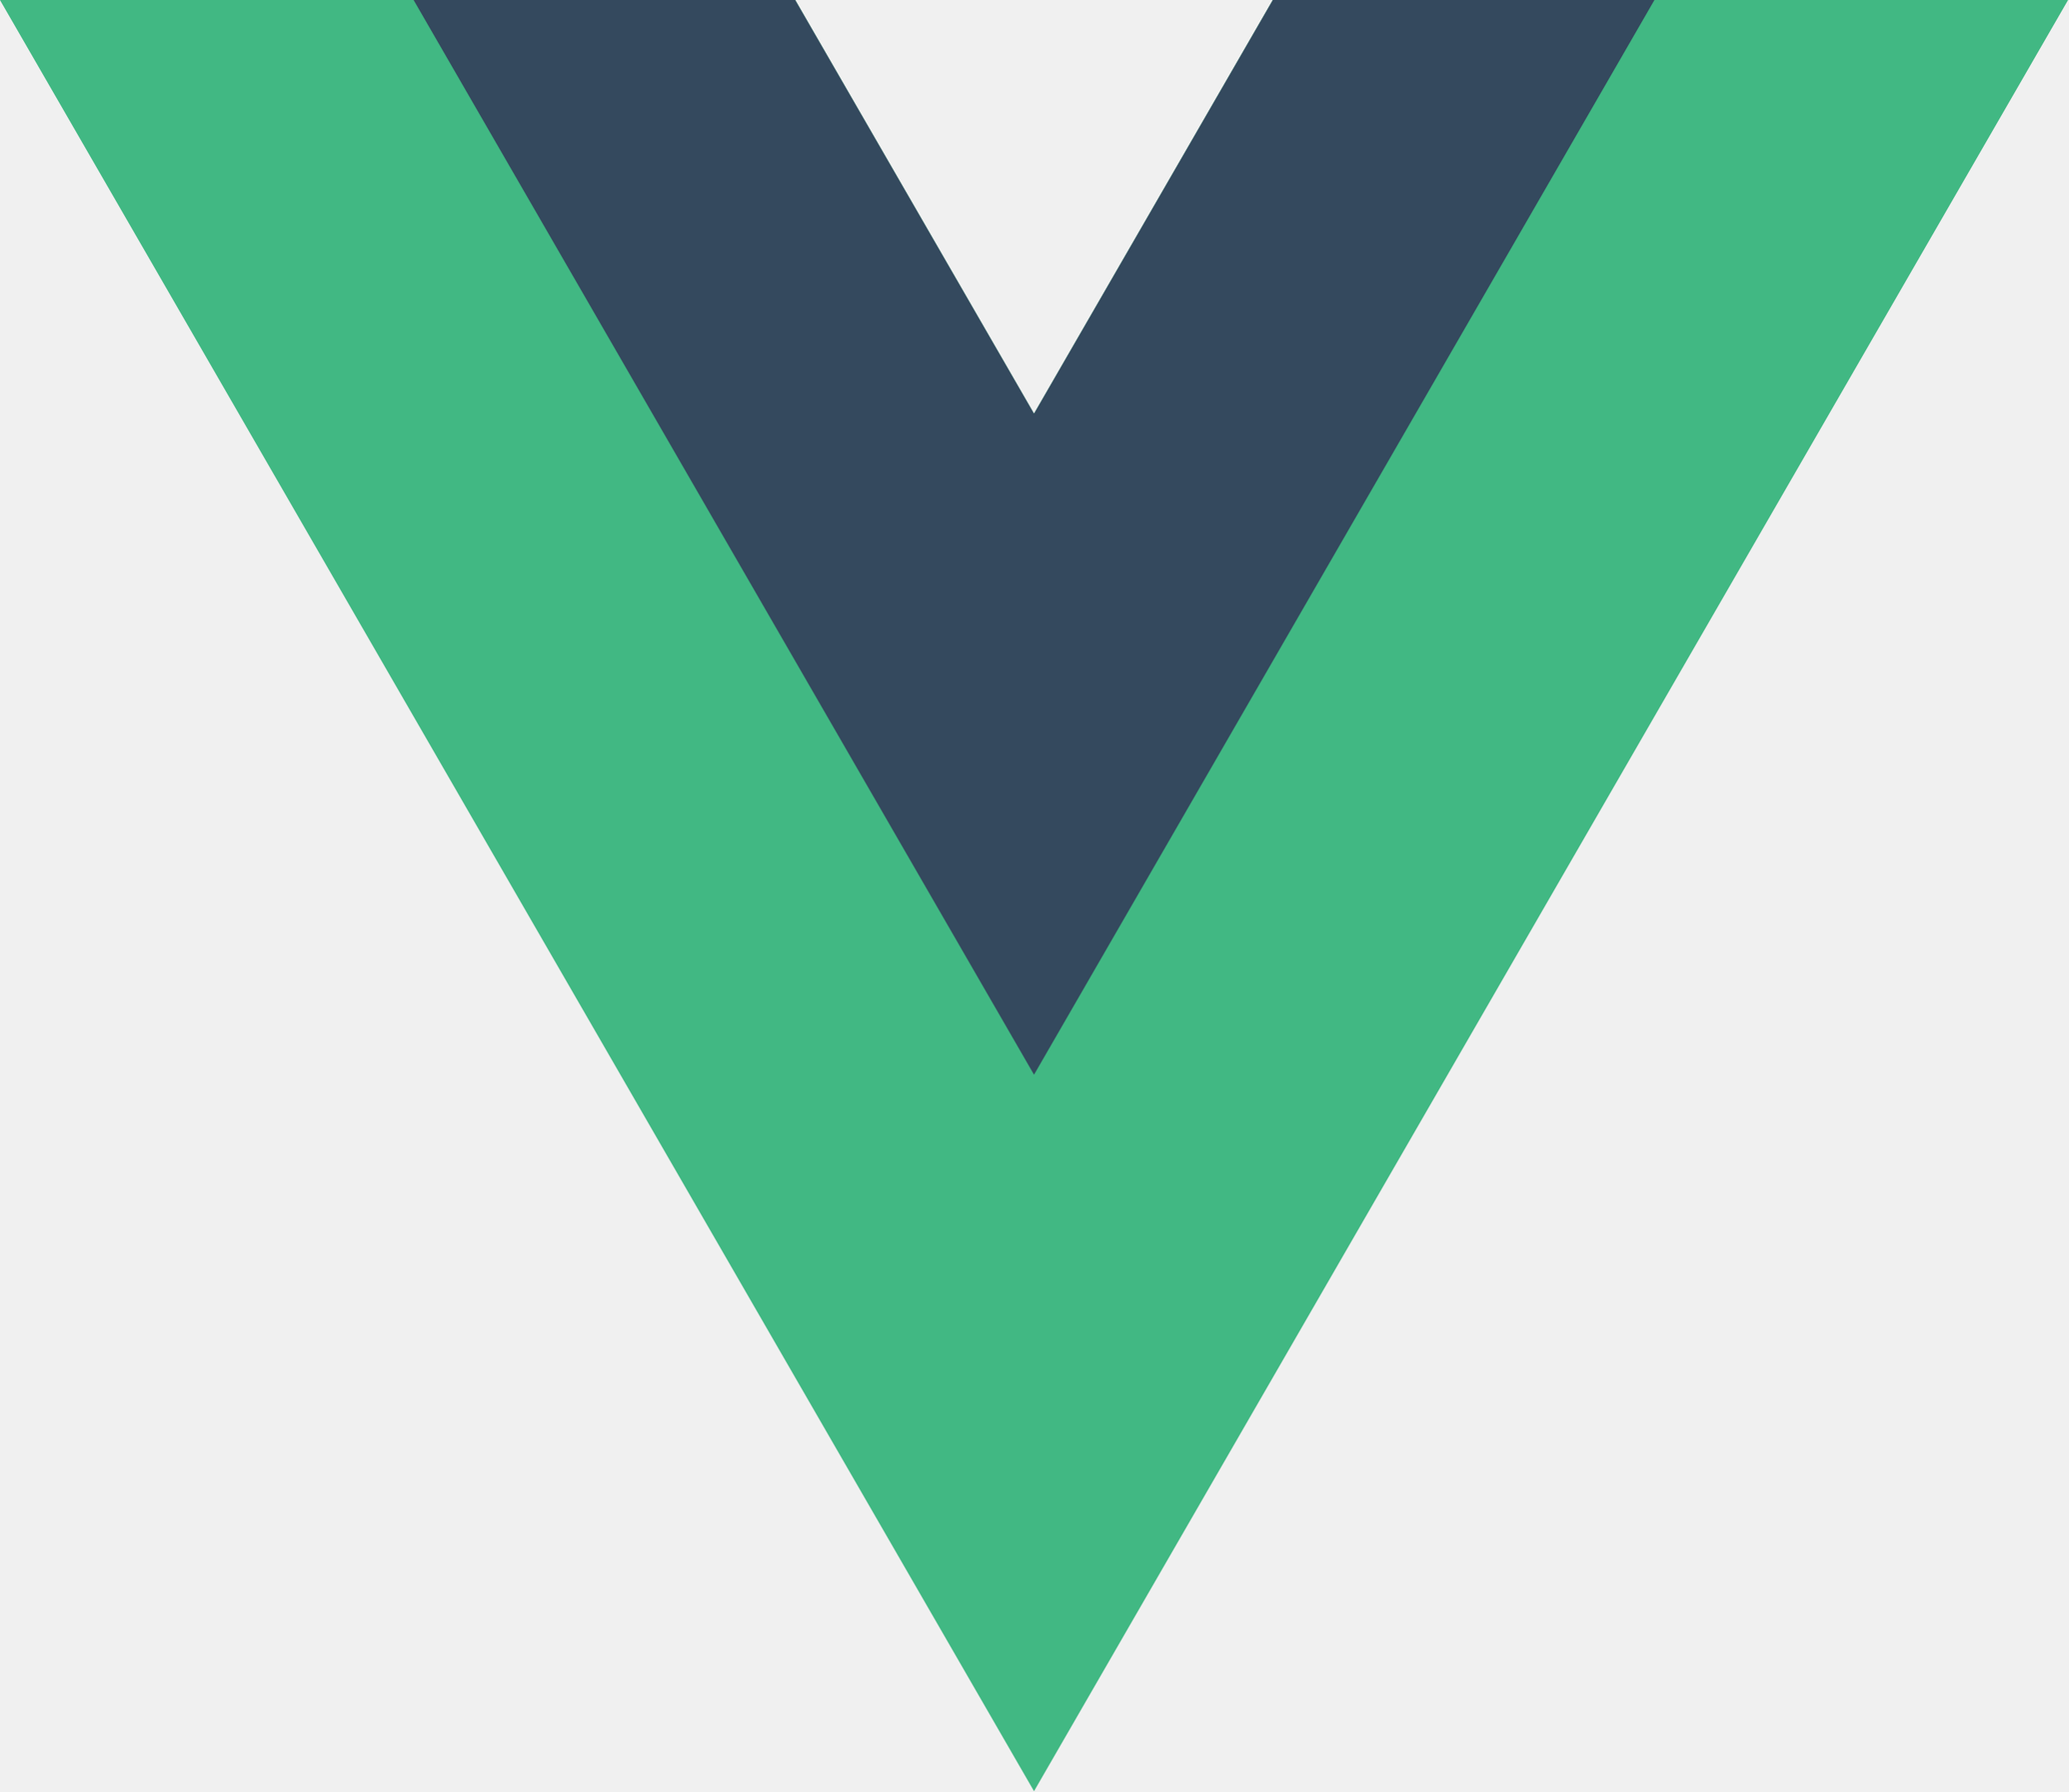
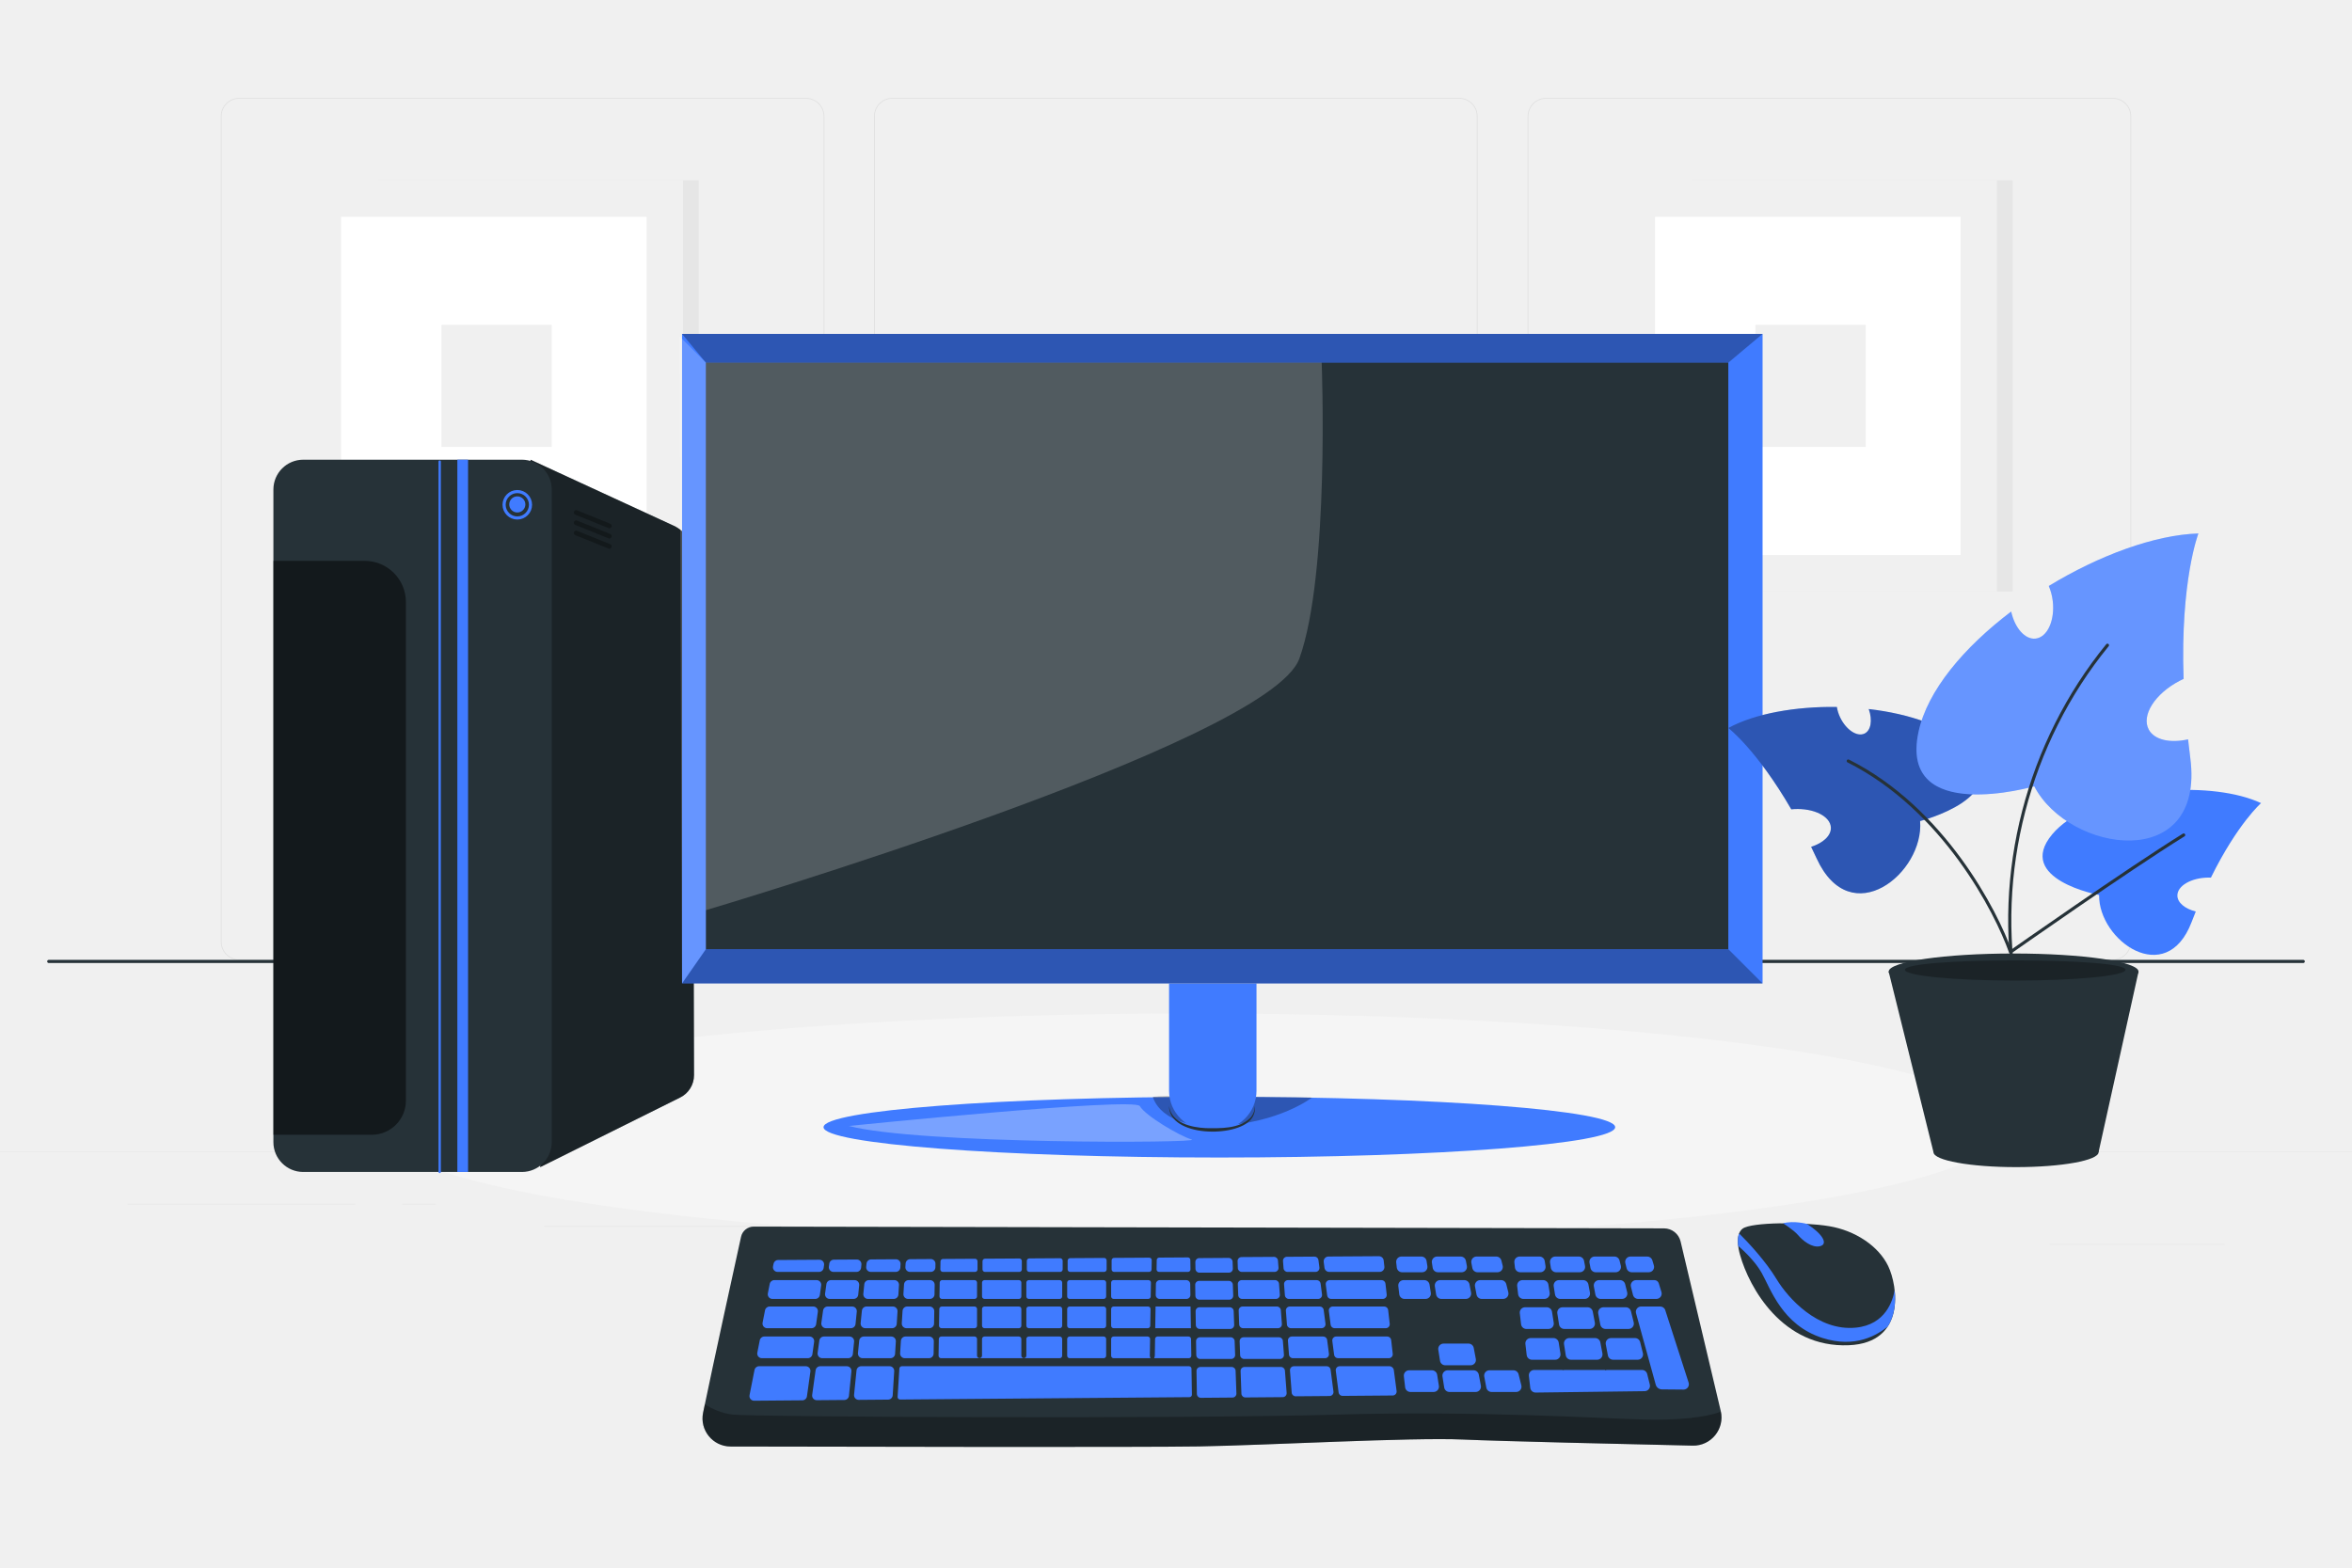
- <svg xmlns="http://www.w3.org/2000/svg" viewBox="0 0 261.76 226.69">
-   <path d="M161.096.001l-30.225 52.351L100.647.001H-.005l130.877 226.688L261.749.001z" fill="#41b883" />
-   <path d="M161.096.001l-30.225 52.351L100.647.001H52.346l78.526 136.01L209.398.001z" fill="#34495e" />
+ <svg xmlns="http://www.w3.org/2000/svg" version="1.1" x="0px" y="0px" viewBox="0 0 750 500" style="enable-background:new 0 0 750 500;" xml:space="preserve">
+   <g id="Background_complete">
+     <g>
+       <g>
+         <g>
+           <g>
+             <g>
+               <g>
+                 <path style="fill:#E0E0E0;" d="M673.734,306.228H492.988c-3.232,0-5.862-2.63-5.862-5.862V37.092         c0-3.232,2.63-5.862,5.862-5.862h180.746c3.232,0,5.862,2.629,5.862,5.862v263.273         C679.596,303.598,676.966,306.228,673.734,306.228z M492.988,31.48c-3.095,0-5.612,2.518-5.612,5.612v263.273         c0,3.095,2.518,5.612,5.612,5.612h180.746c3.095,0,5.612-2.518,5.612-5.612V37.092c0-3.094-2.518-5.612-5.612-5.612H492.988z         " />
+               </g>
+             </g>
+             <g>
+               <g>
+                 <path style="fill:#E0E0E0;" d="M465.306,306.228H284.56c-3.232,0-5.862-2.63-5.862-5.862V37.092         c0-3.232,2.629-5.862,5.862-5.862h180.747c3.232,0,5.862,2.629,5.862,5.862v263.273         C471.168,303.598,468.538,306.228,465.306,306.228z M284.56,31.48c-3.094,0-5.612,2.518-5.612,5.612v263.273         c0,3.095,2.518,5.612,5.612,5.612h180.747c3.095,0,5.612-2.518,5.612-5.612V37.092c0-3.094-2.518-5.612-5.612-5.612H284.56z" />
+               </g>
+             </g>
+           </g>
+           <g>
+             <g>
+               <g>
+                 <path style="fill:#E0E0E0;" d="M257.012,306.228H76.266c-3.232,0-5.862-2.63-5.862-5.862V37.092         c0-3.232,2.629-5.862,5.862-5.862h180.746c3.232,0,5.862,2.629,5.862,5.862v263.273         C262.875,303.598,260.245,306.228,257.012,306.228z M76.266,31.48c-3.094,0-5.612,2.518-5.612,5.612v263.273         c0,3.095,2.518,5.612,5.612,5.612h180.746c3.095,0,5.612-2.518,5.612-5.612V37.092c0-3.094-2.518-5.612-5.612-5.612H76.266z" />
+               </g>
+             </g>
+           </g>
+         </g>
+         <g>
+           <g>
+             <rect y="367.297" style="fill:#E0E0E0;" width="750" height="0.12" />
+           </g>
+         </g>
+       </g>
+       <g>
+         <rect x="653.626" y="396.673" style="fill:#EBEBEB;" width="55.729" height="0.421" />
+         <rect x="495.044" y="401.239" style="fill:#EBEBEB;" width="14.627" height="0.421" />
+         <rect x="40.645" y="383.876" style="fill:#EBEBEB;" width="72.674" height="0.421" />
+         <rect x="128.299" y="383.876" style="fill:#EBEBEB;" width="10.656" height="0.421" />
+         <rect x="173.586" y="390.98" style="fill:#EBEBEB;" width="157.613" height="0.421" />
+       </g>
+     </g>
+     <g>
+       <rect x="539.559" y="57.489" style="fill:#E6E6E6;" width="102.237" height="131.172" />
+       <rect x="516.685" y="57.489" style="fill:#F0F0F0;" width="120.094" height="131.172" />
+       <rect x="527.758" y="69.14" style="fill:#FFFFFF;" width="97.427" height="107.87" />
+       <rect x="559.761" y="103.606" style="fill:#F0F0F0;" width="35.169" height="38.938" />
+     </g>
+     <g>
+       <rect x="120.568" y="57.489" style="fill:#E6E6E6;" width="102.237" height="131.172" />
+       <rect x="97.694" y="57.489" style="fill:#F0F0F0;" width="120.094" height="131.172" />
+       <rect x="108.767" y="69.14" style="fill:#FFFFFF;" width="97.427" height="107.87" />
+       <rect x="140.77" y="103.606" style="fill:#F0F0F0;" width="35.169" height="38.938" />
+     </g>
+   </g>
+   <g id="Background_simple" style="display:none;">
+     <g style="display:inline;">
+       <path style="fill:#407BFF;" d="M79.36,163.652c6.903,22.148,23.927,40.74,45.024,48.354    c35.183,12.698,72.859-4.945,108.285-16.882c93.919-31.648,226.018-11.292,313.47,36.438    c26.689,18.723,62.371,25.815,91.639,11.906c29.268-13.91,48.098-51.684,36.556-83.001c-9.679-26.262-35.828-41.203-60.507-52.553    C487.645,49.886,347.077,27.978,209.631,39.629c-23.133,1.961-46.455,4.915-68.217,13.331    c-21.762,8.416-42.066,22.806-54.157,43.473C75.627,116.312,72.457,141.504,79.36,163.652z" />
+     </g>
+     <g style="display:inline;opacity:0.9;">
+       <path style="fill:#FFFFFF;" d="M79.36,163.652c6.903,22.148,23.927,40.74,45.024,48.354    c35.183,12.698,72.859-4.945,108.285-16.882c93.919-31.648,226.018-11.292,313.47,36.438    c26.689,18.723,62.371,25.815,91.639,11.906c29.268-13.91,48.098-51.684,36.556-83.001c-9.679-26.262-35.828-41.203-60.507-52.553    C487.645,49.886,347.077,27.978,209.631,39.629c-23.133,1.961-46.455,4.915-68.217,13.331    c-21.762,8.416-42.066,22.806-54.157,43.473C75.627,116.312,72.457,141.504,79.36,163.652z" />
+     </g>
+   </g>
+   <g id="Shadow">
+     <g>
+       <g>
+         <ellipse style="fill:#F5F5F5;" cx="380.041" cy="359.504" rx="259.264" ry="36.279" />
+       </g>
+     </g>
+   </g>
+   <g id="Table">
+     <path style="fill:none;stroke:#263238;stroke-linecap:round;stroke-linejoin:round;stroke-miterlimit:10;" d="M15.545,306.642   c239.637,0,479.273,0,718.91,0" />
+   </g>
+   <g id="Computer_Tower">
+     <g>
+       <path style="fill:#263238;" d="M169.169,146.617l45.674,21.062c3.659,1.687,6.007,5.338,6.018,9.368    c0.077,28.554,0.383,141.114,0.451,165.853c0.008,3.028-1.702,5.795-4.413,7.144l-44.627,22.201L169.169,146.617z" />
+       <path style="opacity:0.3;" d="M169.169,146.617l45.674,21.062c3.659,1.687,6.007,5.338,6.018,9.368    c0.077,28.554,0.383,141.114,0.451,165.853c0.008,3.028-1.702,5.795-4.413,7.144l-44.627,22.201L169.169,146.617z" />
+       <path style="fill:#263238;" d="M166.426,373.789H96.693c-5.254,0-9.513-4.259-9.513-9.513V156.13c0-5.254,4.259-9.513,9.513-9.513    h69.732c5.254,0,9.513,4.259,9.513,9.513v208.147C175.938,369.53,171.679,373.789,166.426,373.789z" />
+       <path style="opacity:0.5;" d="M118.542,361.928H87.181V178.883h29.121c7.252,0,13.131,5.879,13.131,13.131v159.023    C129.433,357.052,124.557,361.928,118.542,361.928z" />
+       <rect x="145.839" y="146.617" style="fill:#407BFF;" width="3.416" height="227.172" />
+       <path style="fill:none;stroke:#407BFF;stroke-miterlimit:10;" d="M169.169,160.992c0,2.326-1.886,4.212-4.212,4.212    s-4.212-1.886-4.212-4.212s1.886-4.212,4.212-4.212S169.169,158.666,169.169,160.992z" />
+       <circle style="fill:#407BFF;" cx="164.957" cy="160.88" r="2.572" />
+       <g style="opacity:0.3;">
+         <g>
+           <path d="M183.524,164.175c3.086,1.246,6.171,2.492,9.257,3.739c0.446,0.18,0.891,0.36,1.337,0.54      c0.379,0.153,0.82-0.167,0.923-0.524c0.122-0.427-0.15-0.772-0.524-0.923c-3.086-1.246-6.171-2.492-9.257-3.739      c-0.446-0.18-0.891-0.36-1.337-0.54c-0.379-0.153-0.82,0.167-0.923,0.524C182.878,163.679,183.15,164.024,183.524,164.175      L183.524,164.175z" />
+         </g>
+       </g>
+       <g style="opacity:0.3;">
+         <g>
+           <path d="M183.524,167.444c3.086,1.246,6.171,2.492,9.257,3.739c0.446,0.18,0.891,0.36,1.337,0.54      c0.379,0.153,0.82-0.167,0.923-0.524c0.122-0.427-0.15-0.772-0.524-0.923c-3.086-1.246-6.171-2.492-9.257-3.738      c-0.446-0.18-0.891-0.36-1.337-0.54c-0.379-0.153-0.82,0.167-0.923,0.524C182.878,166.948,183.15,167.293,183.524,167.444      L183.524,167.444z" />
+         </g>
+       </g>
+       <g style="opacity:0.3;">
+         <g>
+           <path d="M183.524,170.713c3.086,1.246,6.171,2.492,9.257,3.738c0.446,0.18,0.891,0.36,1.337,0.54      c0.379,0.153,0.82-0.167,0.923-0.524c0.122-0.427-0.15-0.772-0.524-0.923c-3.086-1.246-6.171-2.492-9.257-3.739      c-0.446-0.18-0.891-0.36-1.337-0.54c-0.379-0.153-0.82,0.167-0.923,0.524C182.878,170.217,183.15,170.562,183.524,170.713      L183.524,170.713z" />
+         </g>
+       </g>
+       <g>
+         <g>
+           <path style="fill:#407BFF;" d="M139.832,147.212c0,11.134,0,22.269,0,33.403c0,16.426,0,32.852,0,49.279      c0,18.27,0,36.54,0,54.81c0,16.785,0,33.571,0,50.357c0,11.932,0,23.865,0,35.797c0,0.977,0,1.955,0,2.932      c0,0.483,0.75,0.483,0.75,0c0-11.134,0-22.269,0-33.403c0-16.426,0-32.853,0-49.279c0-18.27,0-36.54,0-54.81      c0-16.786,0-33.571,0-50.356c0-11.932,0-23.865,0-35.797c0-0.977,0-1.955,0-2.932      C140.582,146.729,139.832,146.728,139.832,147.212L139.832,147.212z" />
+         </g>
+       </g>
+     </g>
+   </g>
+   <g id="Mouse">
+     <g>
+       <path style="fill:#263238;" d="M554.909,400.403c0,0-2.1-6.467,0.788-8.549c2.888-2.082,19.338-2.153,27.617-0.765    c8.279,1.388,15.703,6.316,18.783,12.7c3.081,6.384,5.755,24.463-12.515,25.259C568.308,429.975,557.769,410.499,554.909,400.403z    " />
+       <path style="fill:#407BFF;" d="M604.154,411.424c-0.529,3.258-2.79,11.061-12.358,12.014    c-12.131,1.209-21.645-9.438-25.269-15.436c-3.491-5.778-8.982-11.668-11.962-14.617c-0.458,1.181-0.453,2.661-0.3,3.958    c2.46,2.164,5.605,5.301,7.472,8.596c2.871,5.067,6.531,16.674,19.414,20.797c10.558,3.379,17.44-0.978,20.781-3.618    C604.178,419.703,604.587,415.336,604.154,411.424z" />
+       <path style="fill:#407BFF;" d="M568.566,390.157c0,0,3.491,2.193,4.841,3.815c1.35,1.622,4.388,4.136,6.976,3.487    c2.588-0.649,0.975-3.796-4.201-7.113C576.182,390.346,571.99,389.216,568.566,390.157z" />
+     </g>
+   </g>
+   <g id="Keyboard">
+     <g>
+       <path style="fill:#263238;" d="M232.964,461.351c-5.676-0.013-9.909-5.222-8.762-10.78c3.394-16.454,9.936-46.268,12.103-56.113    c0.418-1.901,2.104-3.249,4.05-3.245l290.272,0.564c2.516,0.005,4.699,1.735,5.279,4.183l12.798,54.036    c1.358,5.734-3.062,11.205-8.953,11.073c-20.27-0.452-61.063-1.398-73.276-1.941c-16.47-0.732-62.586,1.83-84.18,2.196    C364.409,461.627,266.174,461.428,232.964,461.351z" />
+       <path style="fill:#407BFF;" d="M508.565,421.843l-0.666-3.521c-0.152-0.803-0.853-1.384-1.669-1.384h-7.958    c-1.043,0-1.84,0.932-1.678,1.962l0.552,3.522c0.13,0.827,0.842,1.436,1.679,1.436h8.071    C507.961,423.858,508.763,422.89,508.565,421.843z" />
+       <path style="fill:#407BFF;" d="M495.452,421.896l-0.552-3.522c-0.13-0.827-0.842-1.436-1.679-1.436h-6.905    c-1.016,0-1.804,0.885-1.688,1.894l0.408,3.522c0.099,0.857,0.825,1.504,1.688,1.504h7.049    C494.817,423.858,495.614,422.927,495.452,421.896z" />
+       <path style="fill:#407BFF;" d="M495.358,426.758h-7.254c-1.016,0-1.805,0.885-1.688,1.894l0.408,3.522    c0.099,0.857,0.825,1.504,1.688,1.504h7.398c1.043,0,1.84-0.932,1.679-1.962l-0.552-3.522    C496.907,427.367,496.195,426.758,495.358,426.758z" />
+       <path style="fill:#407BFF;" d="M525.251,438.22c-0.189-0.757-0.869-1.288-1.649-1.288h-11.19l-0.607,0.115l-0.022-0.115h-12.923    l-0.575,0.09l-0.014-0.09h-9.056c-1.016,0-1.805,0.885-1.688,1.894l0.441,3.813c0.1,0.865,0.838,1.515,1.709,1.504l34.787-0.442    c1.096-0.014,1.892-1.047,1.627-2.11L525.251,438.22z" />
+       <path style="fill:#407BFF;" d="M508.835,405.776h6.36c1.105,0,1.916-1.038,1.649-2.11l-0.404-1.62    c-0.189-0.757-0.869-1.288-1.648-1.288h-6.262c-1.065,0-1.867,0.968-1.67,2.015l0.306,1.619    C507.318,405.195,508.019,405.776,508.835,405.776z" />
+       <path style="fill:#407BFF;" d="M496.207,405.776h7.551c1.065,0,1.867-0.968,1.67-2.015l-0.306-1.619    c-0.152-0.802-0.853-1.383-1.669-1.383h-7.499c-1.043,0-1.84,0.931-1.679,1.962l0.254,1.619    C494.658,405.166,495.37,405.776,496.207,405.776z" />
+       <path style="fill:#407BFF;" d="M520.338,405.776h5.417c1.139,0,1.955-1.099,1.627-2.189l-0.488-1.62    c-0.216-0.718-0.877-1.209-1.627-1.209h-5.334c-1.105,0-1.916,1.038-1.649,2.11l0.404,1.62    C518.879,405.245,519.558,405.776,520.338,405.776z" />
+       <path style="fill:#407BFF;" d="M538.475,441.006l-7.449-23.105c-0.216-0.718-0.877-1.209-1.627-1.209h-6.068    c-1.105,0-1.916,1.038-1.649,2.11l6.292,22.82c0.244,0.886,1.047,1.503,1.966,1.511l6.93,0.061    C538,443.181,538.801,442.088,538.475,441.006z" />
+       <path style="fill:#407BFF;" d="M492.835,403.814l-0.254-1.62c-0.13-0.827-0.842-1.436-1.678-1.436h-6.322    c-1.016,0-1.805,0.885-1.688,1.894l0.187,1.62c0.099,0.857,0.825,1.504,1.688,1.504h6.388    C492.2,405.776,492.997,404.844,492.835,403.814z" />
+       <path style="fill:#407BFF;" d="M447.877,414.286h6.7c1.043,0,1.84-0.931,1.678-1.962l-0.409-2.608    c-0.129-0.827-0.842-1.436-1.679-1.436h-6.593c-1.016,0-1.805,0.885-1.688,1.894l0.302,2.608    C446.288,413.639,447.014,414.286,447.877,414.286z" />
+       <path style="fill:#407BFF;" d="M459.627,414.286h7.796c1.065,0,1.867-0.968,1.669-2.015l-0.493-2.608    c-0.152-0.802-0.853-1.383-1.67-1.383h-7.712c-1.043,0-1.84,0.931-1.679,1.962l0.409,2.608    C458.078,413.677,458.79,414.286,459.627,414.286z" />
+       <path style="fill:#407BFF;" d="M471.158,405.776h6.36c1.105,0,1.916-1.038,1.648-2.11l-0.404-1.62    c-0.189-0.757-0.869-1.288-1.648-1.288h-6.262c-1.065,0-1.867,0.968-1.669,2.015l0.306,1.619    C469.641,405.195,470.342,405.776,471.158,405.776z" />
+       <path style="fill:#407BFF;" d="M480.969,412.175l-0.651-2.608c-0.189-0.757-0.869-1.288-1.648-1.288h-6.661    c-1.065,0-1.867,0.968-1.669,2.015l0.493,2.608c0.152,0.802,0.853,1.383,1.669,1.383h6.819    C480.425,414.286,481.236,413.247,480.969,412.175z" />
+       <path style="fill:#407BFF;" d="M458.53,405.776h7.551c1.065,0,1.867-0.968,1.669-2.015l-0.306-1.619    c-0.152-0.802-0.853-1.383-1.669-1.383h-7.499c-1.043,0-1.84,0.931-1.679,1.962l0.254,1.619    C456.981,405.166,457.693,405.776,458.53,405.776z" />
+       <path style="fill:#407BFF;" d="M455.158,403.814l-0.254-1.62c-0.13-0.827-0.842-1.436-1.679-1.436h-6.322    c-1.016,0-1.805,0.885-1.688,1.894l0.188,1.62c0.099,0.857,0.825,1.504,1.688,1.504h6.388    C454.523,405.776,455.32,404.844,455.158,403.814z" />
+       <path style="fill:#407BFF;" d="M523.881,431.568l-0.879-3.522c-0.189-0.757-0.869-1.288-1.648-1.288h-7.635    c-1.065,0-1.867,0.968-1.669,2.015l0.666,3.522c0.152,0.802,0.853,1.383,1.669,1.383h7.848    C523.337,433.678,524.148,432.64,523.881,431.568z" />
+       <path style="fill:#407BFF;" d="M520.955,421.748l-0.878-3.522c-0.189-0.757-0.869-1.288-1.649-1.288h-7.121    c-1.065,0-1.867,0.968-1.669,2.015l0.666,3.522c0.152,0.802,0.853,1.383,1.67,1.383h7.333    C520.411,423.858,521.222,422.82,520.955,421.748z" />
+       <g>
+         <path style="fill:#407BFF;" d="M485.782,414.286h6.7c1.043,0,1.84-0.931,1.679-1.962l-0.409-2.608     c-0.13-0.827-0.842-1.436-1.679-1.436h-6.593c-1.016,0-1.805,0.885-1.688,1.894l0.302,2.608     C484.193,413.639,484.919,414.286,485.782,414.286z" />
+         <path style="fill:#407BFF;" d="M497.532,414.286h7.797c1.065,0,1.867-0.968,1.669-2.015l-0.493-2.608     c-0.152-0.802-0.853-1.383-1.669-1.383h-7.712c-1.043,0-1.84,0.931-1.679,1.962l0.409,2.608     C495.983,413.677,496.696,414.286,497.532,414.286z" />
+         <path style="fill:#407BFF;" d="M518.874,412.175l-0.651-2.608c-0.189-0.757-0.869-1.288-1.649-1.288h-6.661     c-1.065,0-1.867,0.968-1.67,2.015l0.493,2.608c0.152,0.802,0.853,1.383,1.67,1.383h6.819     C518.33,414.286,519.141,413.247,518.874,412.175z" />
+         <path style="fill:#407BFF;" d="M529.805,412.097l-0.859-2.792c-0.188-0.61-0.751-1.026-1.389-1.026h-5.84     c-1.105,0-1.916,1.038-1.648,2.11l0.651,2.608c0.189,0.757,0.869,1.288,1.649,1.288h5.81     C529.317,414.286,530.134,413.187,529.805,412.097z" />
+       </g>
+       <path style="fill:#407BFF;" d="M510.977,431.664l-0.666-3.522c-0.152-0.802-0.853-1.383-1.669-1.383h-8.233    c-1.043,0-1.84,0.931-1.678,1.962l0.552,3.522c0.13,0.827,0.842,1.436,1.679,1.436h8.346    C510.372,433.678,511.175,432.71,510.977,431.664z" />
+       <path style="fill:#407BFF;" d="M470.61,433.432l-0.666-3.522c-0.152-0.802-0.853-1.383-1.669-1.383h-7.958    c-1.043,0-1.84,0.931-1.678,1.962l0.552,3.522c0.13,0.827,0.842,1.436,1.679,1.436h8.071    C470.005,435.447,470.808,434.478,470.61,433.432z" />
+       <path style="fill:#407BFF;" d="M456.6,437.038h-7.254c-1.016,0-1.805,0.885-1.688,1.894l0.408,3.522    c0.099,0.857,0.825,1.504,1.688,1.504h7.398c1.043,0,1.84-0.932,1.679-1.962l-0.552-3.522    C458.149,437.647,457.437,437.038,456.6,437.038z" />
+       <path style="fill:#407BFF;" d="M485.123,441.847l-0.879-3.522c-0.189-0.757-0.869-1.288-1.648-1.288h-7.635    c-1.065,0-1.867,0.968-1.669,2.015l0.666,3.522c0.152,0.802,0.853,1.383,1.669,1.383h7.848    C484.579,443.958,485.391,442.919,485.123,441.847z" />
+       <path style="fill:#407BFF;" d="M472.219,441.943l-0.666-3.522c-0.152-0.802-0.853-1.383-1.669-1.383h-8.233    c-1.043,0-1.84,0.931-1.679,1.962l0.552,3.522c0.13,0.827,0.842,1.436,1.679,1.436h8.346    C471.614,443.958,472.417,442.989,472.219,441.943z" />
+       <path style="fill:#407BFF;" d="M379.142,435.745h-91.56c-0.42,0-0.768,0.327-0.794,0.746l-0.56,9.029    c-0.029,0.46,0.339,0.848,0.801,0.845l92.259-0.755c0.442-0.004,0.796-0.367,0.789-0.809l-0.139-8.273    C379.93,436.093,379.576,435.745,379.142,435.745z" />
+       <path style="fill:#407BFF;" d="M392.751,435.984h-9.959c-0.701,0-1.266,0.575-1.255,1.276l0.123,7.325    c0.012,0.689,0.576,1.239,1.265,1.234l10.096-0.083c0.707-0.006,1.269-0.594,1.244-1.3l-0.26-7.243    C393.981,436.519,393.426,435.984,392.751,435.984z" />
+       <path style="fill:#407BFF;" d="M283.665,435.745H274.6c-0.76,0-1.397,0.576-1.473,1.332l-0.781,7.768    c-0.088,0.876,0.604,1.635,1.485,1.628l9.37-0.077c0.777-0.006,1.417-0.613,1.465-1.389l0.477-7.691    C285.195,436.465,284.518,435.745,283.665,435.745z" />
+       <path style="fill:#407BFF;" d="M408.484,435.984h-11.63c-0.711,0-1.28,0.59-1.254,1.3l0.259,7.209    c0.024,0.679,0.585,1.215,1.264,1.21l11.916-0.098c0.727-0.006,1.296-0.626,1.241-1.351l-0.545-7.111    C409.685,436.489,409.139,435.984,408.484,435.984z" />
+       <path style="fill:#407BFF;" d="M270.713,445.178l0.785-7.805c0.088-0.872-0.597-1.628-1.473-1.628h-8.476    c-0.738,0-1.364,0.544-1.466,1.275l-1.1,7.877c-0.125,0.895,0.574,1.692,1.478,1.685l8.792-0.072    C270.008,446.504,270.637,445.93,270.713,445.178z" />
+       <path style="fill:#407BFF;" d="M256.953,435.745h-14.905c-0.707,0-1.315,0.5-1.452,1.194l-1.586,8.041    c-0.181,0.92,0.527,1.774,1.464,1.767l15.386-0.126c0.734-0.006,1.352-0.549,1.454-1.275l1.106-7.915    C258.544,436.539,257.852,435.745,256.953,435.745z" />
+       <path style="fill:#407BFF;" d="M423.059,435.745h-10.462c-0.731,0-1.307,0.622-1.251,1.351l0.542,7.078    c0.05,0.658,0.602,1.164,1.261,1.159l10.826-0.089c0.753-0.006,1.331-0.669,1.234-1.416l-0.907-6.989    C424.222,436.213,423.689,435.745,423.059,435.745z" />
+       <path style="fill:#407BFF;" d="M445.347,443.683l-0.885-6.703c-0.093-0.707-0.696-1.236-1.409-1.236l0,0h-15.86    c-0.757,0-1.342,0.665-1.244,1.416l0.902,6.955c0.082,0.629,0.62,1.099,1.255,1.093l16.005-0.131    C444.855,445.072,445.43,444.423,445.347,443.683z" />
+       <path style="fill:#407BFF;" d="M285.424,431.799l0.245-3.96c0.053-0.852-0.624-1.572-1.477-1.572h-8.737    c-0.76,0-1.397,0.576-1.473,1.332l-0.398,3.96c-0.088,0.872,0.597,1.628,1.473,1.628h8.89    C284.729,433.188,285.376,432.579,285.424,431.799z" />
+       <path style="fill:#407BFF;" d="M392.446,426.507h-9.797c-0.701,0-1.266,0.575-1.255,1.276l0.074,4.41    c0.012,0.685,0.57,1.234,1.255,1.234h9.881c0.711,0,1.28-0.59,1.254-1.3l-0.158-4.41    C393.676,427.042,393.121,426.507,392.446,426.507z" />
+       <path style="fill:#407BFF;" d="M407.831,426.507h-11.283c-0.711,0-1.279,0.59-1.254,1.3l0.158,4.41    c0.024,0.675,0.578,1.21,1.254,1.21h11.463c0.731,0,1.307-0.622,1.251-1.351l-0.338-4.41    C409.033,427.012,408.487,426.507,407.831,426.507z" />
+       <path style="fill:#407BFF;" d="M296.295,426.267h-7.542c-0.782,0-1.429,0.608-1.477,1.389l-0.245,3.96    c-0.053,0.852,0.624,1.572,1.477,1.572h7.721c0.808,0,1.466-0.648,1.48-1.455l0.067-3.96    C297.789,426.945,297.122,426.267,296.295,426.267z" />
+       <path style="fill:#407BFF;" d="M366.741,427.076c0.007-0.444-0.351-0.809-0.795-0.809h-10.834c-0.439,0-0.796,0.356-0.796,0.796    v5.329c0,0.439,0.356,0.796,0.796,0.796h11.754c-0.134-0.293-0.215-0.63-0.211-0.843L366.741,427.076z" />
+       <path style="fill:#407BFF;" d="M379.794,427.05c-0.007-0.434-0.361-0.782-0.795-0.782h-9.87c-0.434,0-0.788,0.348-0.796,0.782    l-0.088,5.321c-0.004,0.208-0.087,0.533-0.219,0.817h11.062c0.445,0,0.803-0.364,0.795-0.809L379.794,427.05z" />
+       <path style="fill:#407BFF;" d="M337.911,426.267h-9.84c-0.439,0-0.796,0.356-0.796,0.796v5.295c0,0.439-0.356,0.796-0.796,0.796    l0,0c-0.439,0-0.796-0.356-0.796-0.796v-5.295c0-0.439-0.356-0.796-0.796-0.796h-10.946c-0.439,0-0.796,0.356-0.796,0.796v5.295    c0,0.439-0.356,0.796-0.796,0.796l0,0c-0.439,0-0.796-0.356-0.796-0.796v-5.295c0-0.439-0.356-0.796-0.796-0.796h-10.587    c-0.434,0-0.788,0.348-0.795,0.782l-0.09,5.329c-0.008,0.445,0.351,0.809,0.795,0.809h37.827c0.439,0,0.796-0.356,0.796-0.796    v-5.329C338.706,426.624,338.35,426.267,337.911,426.267z" />
+       <path style="fill:#407BFF;" d="M351.93,426.267h-10.837c-0.439,0-0.796,0.356-0.796,0.796v5.329c0,0.439,0.356,0.796,0.796,0.796    h10.837c0.439,0,0.796-0.356,0.796-0.796v-5.329C352.725,426.624,352.369,426.267,351.93,426.267z" />
+       <path style="fill:#407BFF;" d="M426.661,433.188h16.204c0.749,0,1.331-0.652,1.247-1.396l-0.499-4.41    c-0.072-0.635-0.608-1.114-1.247-1.114h-16.277c-0.757,0-1.342,0.665-1.244,1.416l0.572,4.41    C425.498,432.72,426.03,433.188,426.661,433.188z" />
+       <path style="fill:#407BFF;" d="M270.881,426.267h-8.143c-0.738,0-1.364,0.544-1.466,1.275l-0.553,3.96    c-0.124,0.89,0.567,1.685,1.466,1.685h8.298c0.76,0,1.397-0.576,1.473-1.332l0.398-3.96    C272.441,427.024,271.757,426.267,270.881,426.267z" />
+       <path style="fill:#407BFF;" d="M259.055,431.912l0.553-3.96c0.124-0.89-0.567-1.685-1.466-1.685h-14.416    c-0.707,0-1.315,0.5-1.452,1.194l-0.781,3.96c-0.18,0.915,0.52,1.767,1.452,1.767h14.643    C258.328,433.188,258.953,432.643,259.055,431.912z" />
+       <path style="fill:#407BFF;" d="M410.693,427.618l0.338,4.41c0.05,0.654,0.595,1.159,1.251,1.159h10.244    c0.757,0,1.342-0.665,1.244-1.416l-0.572-4.41c-0.081-0.625-0.614-1.093-1.244-1.093h-10.01    C411.213,426.267,410.637,426.889,410.693,427.618z" />
+       <path style="fill:#407BFF;" d="M394.989,417.999l0.158,4.41c0.024,0.675,0.579,1.21,1.254,1.21h11.116    c0.731,0,1.307-0.622,1.251-1.351l-0.338-4.41c-0.05-0.654-0.595-1.159-1.251-1.159h-10.936    C395.533,416.699,394.964,417.289,394.989,417.999z" />
+       <path style="fill:#407BFF;" d="M284.72,416.699h-8.408c-0.76,0-1.397,0.576-1.473,1.332l-0.398,3.96    c-0.088,0.872,0.597,1.628,1.473,1.628h8.561c0.782,0,1.429-0.608,1.477-1.389l0.245-3.96    C286.25,417.419,285.573,416.699,284.72,416.699z" />
+       <path style="fill:#407BFF;" d="M310.761,416.699h-10.444c-0.434,0-0.788,0.348-0.795,0.782l-0.09,5.329    c-0.008,0.444,0.351,0.809,0.796,0.809h10.533c0.439,0,0.796-0.356,0.796-0.796v-5.329    C311.556,417.055,311.2,416.699,310.761,416.699z" />
+       <path style="fill:#407BFF;" d="M289.034,423.619h7.337c0.808,0,1.466-0.647,1.48-1.455l0.067-3.96    c0.014-0.827-0.653-1.505-1.48-1.505h-7.158c-0.782,0-1.429,0.608-1.477,1.389l-0.246,3.96    C287.504,422.899,288.181,423.619,289.034,423.619z" />
+       <path style="fill:#407BFF;" d="M420.85,416.699h-9.558c-0.731,0-1.307,0.622-1.251,1.351l0.338,4.41    c0.05,0.654,0.595,1.159,1.251,1.159h9.793c0.757,0,1.342-0.665,1.245-1.416l-0.572-4.41    C422.014,417.167,421.481,416.699,420.85,416.699z" />
+       <path style="fill:#407BFF;" d="M263.374,423.619h7.965c0.76,0,1.397-0.576,1.473-1.332l0.398-3.96    c0.088-0.872-0.597-1.628-1.473-1.628h-7.81c-0.738,0-1.364,0.544-1.466,1.275l-0.553,3.96    C261.783,422.824,262.475,423.619,263.374,423.619z" />
+       <path style="fill:#407BFF;" d="M366.086,416.699h-10.975c-0.439,0-0.796,0.356-0.796,0.796v5.329c0,0.439,0.356,0.796,0.796,0.796    h10.887c0.434,0,0.788-0.348,0.795-0.782l0.088-5.329C366.889,417.063,366.531,416.699,366.086,416.699z" />
+       <polygon style="fill:#407BFF;" points="379.638,416.699 368.487,416.699 368.372,423.619 379.754,423.619   " />
+       <path style="fill:#407BFF;" d="M324.889,416.699h-10.946c-0.439,0-0.796,0.356-0.796,0.796v5.329c0,0.439,0.356,0.796,0.796,0.796    h10.946c0.439,0,0.796-0.356,0.796-0.796v-5.329C325.684,417.055,325.328,416.699,324.889,416.699z" />
+       <path style="fill:#407BFF;" d="M392.14,416.938h-9.635c-0.701,0-1.267,0.575-1.255,1.276l0.074,4.41    c0.012,0.685,0.57,1.234,1.255,1.234h9.719c0.711,0,1.28-0.59,1.254-1.3l-0.158-4.41    C393.37,417.473,392.816,416.938,392.14,416.938z" />
+       <path style="fill:#407BFF;" d="M337.911,416.699h-9.84c-0.439,0-0.796,0.356-0.796,0.796v5.329c0,0.439,0.356,0.796,0.796,0.796    h9.84c0.439,0,0.796-0.356,0.796-0.796v-5.329C338.706,417.055,338.35,416.699,337.911,416.699z" />
+       <path style="fill:#407BFF;" d="M351.93,416.699h-10.837c-0.439,0-0.796,0.356-0.796,0.796v5.329c0,0.439,0.356,0.796,0.796,0.796    h10.837c0.439,0,0.796-0.356,0.796-0.796v-5.329C352.725,417.055,352.369,416.699,351.93,416.699z" />
+       <path style="fill:#407BFF;" d="M260.244,422.344l0.553-3.96c0.124-0.89-0.567-1.685-1.466-1.685h-13.926    c-0.707,0-1.315,0.5-1.452,1.194l-0.781,3.96c-0.18,0.915,0.52,1.767,1.452,1.767h14.154    C259.517,423.619,260.142,423.075,260.244,422.344z" />
+       <path style="fill:#407BFF;" d="M425.557,423.619h16.346c0.749,0,1.331-0.652,1.247-1.396l-0.499-4.41    c-0.072-0.634-0.608-1.114-1.247-1.114h-16.419c-0.757,0-1.342,0.665-1.244,1.416l0.572,4.41    C424.393,423.151,424.926,423.619,425.557,423.619z" />
+       <path style="fill:#407BFF;" d="M423.855,405.666h16.079c0.909,0,1.615-0.791,1.513-1.694l-0.222-1.963    c-0.087-0.774-0.744-1.357-1.523-1.352l-16.098,0.102c-0.915,0.006-1.618,0.811-1.501,1.719l0.241,1.862    C422.443,405.098,423.09,405.666,423.855,405.666z" />
+       <path style="fill:#407BFF;" d="M262.647,404.39l0.129-0.921c0.125-0.894-0.573-1.69-1.475-1.685l-13.19,0.083    c-0.704,0.004-1.307,0.504-1.443,1.194l-0.165,0.837c-0.18,0.915,0.52,1.767,1.452,1.767h13.227    C261.919,405.666,262.545,405.121,262.647,404.39z" />
+       <path style="fill:#407BFF;" d="M314.095,405.666h10.945c0.439,0,0.796-0.356,0.796-0.796v-2.693c0-0.441-0.359-0.798-0.8-0.796    l-10.946,0.069c-0.437,0.003-0.79,0.358-0.79,0.796v2.624C313.3,405.31,313.656,405.666,314.095,405.666z" />
+       <path style="fill:#407BFF;" d="M355.264,405.666h11.153c0.434,0,0.788-0.348,0.795-0.782l0.049-2.955    c0.007-0.446-0.354-0.812-0.8-0.809l-11.202,0.071c-0.437,0.003-0.79,0.358-0.79,0.796v2.884    C354.469,405.31,354.825,405.666,355.264,405.666z" />
+       <path style="fill:#407BFF;" d="M369.6,405.666h9.227c0.445,0,0.803-0.364,0.795-0.809l-0.051-3.033    c-0.007-0.436-0.364-0.785-0.8-0.782l-9.127,0.058c-0.432,0.003-0.783,0.35-0.79,0.782l-0.049,2.975    C368.797,405.301,369.155,405.666,369.6,405.666z" />
+       <path style="fill:#407BFF;" d="M328.223,405.666h9.84c0.439,0,0.796-0.356,0.796-0.796v-2.775c0-0.441-0.359-0.798-0.801-0.796    l-9.84,0.062c-0.437,0.003-0.791,0.358-0.791,0.796v2.713C327.428,405.31,327.784,405.666,328.223,405.666z" />
+       <path style="fill:#407BFF;" d="M341.245,405.666h10.837c0.439,0,0.796-0.356,0.796-0.796v-2.864c0-0.441-0.359-0.798-0.801-0.796    l-10.837,0.069c-0.437,0.003-0.79,0.358-0.79,0.795v2.796C340.45,405.31,340.806,405.666,341.245,405.666z" />
+       <path style="fill:#407BFF;" d="M409.12,402.193l0.177,2.314c0.05,0.654,0.595,1.159,1.251,1.159h8.937    c0.757,0,1.342-0.665,1.244-1.416l-0.307-2.37c-0.082-0.628-0.619-1.097-1.252-1.093l-8.807,0.056    C409.635,400.847,409.064,401.467,409.12,402.193z" />
+       <path style="fill:#407BFF;" d="M382.462,405.905h9.411c0.711,0,1.28-0.59,1.254-1.3l-0.079-2.196    c-0.024-0.678-0.583-1.214-1.262-1.21l-9.369,0.059c-0.698,0.004-1.259,0.578-1.247,1.276l0.036,2.137    C381.219,405.356,381.777,405.905,382.462,405.905z" />
+       <path style="fill:#407BFF;" d="M395.976,405.666h10.459c0.731,0,1.307-0.622,1.251-1.351l-0.175-2.288    c-0.05-0.657-0.6-1.163-1.259-1.159l-10.364,0.065c-0.707,0.005-1.271,0.593-1.246,1.3l0.08,2.222    C394.746,405.131,395.301,405.666,395.976,405.666z" />
+       <path style="fill:#407BFF;" d="M290.185,405.666h6.611c0.808,0,1.466-0.648,1.48-1.455l0.019-1.145    c0.014-0.831-0.659-1.51-1.489-1.505l-6.562,0.042c-0.778,0.005-1.42,0.612-1.468,1.389l-0.068,1.104    C288.655,404.946,289.332,405.666,290.185,405.666z" />
+       <path style="fill:#407BFF;" d="M277.685,405.666h7.94c0.782,0,1.429-0.608,1.477-1.389l0.067-1.075    c0.053-0.855-0.629-1.577-1.487-1.572l-7.903,0.05c-0.757,0.005-1.388,0.579-1.463,1.332l-0.103,1.025    C276.125,404.909,276.81,405.666,277.685,405.666z" />
+       <path style="fill:#407BFF;" d="M265.776,405.666h7.335c0.76,0,1.397-0.576,1.473-1.332l0.1-0.996    c0.088-0.875-0.602-1.634-1.482-1.628l-7.302,0.046c-0.735,0.005-1.355,0.548-1.457,1.275l-0.133,0.95    C264.186,404.871,264.877,405.666,265.776,405.666z" />
+       <path style="fill:#407BFF;" d="M300.652,405.666h10.262c0.439,0,0.796-0.356,0.796-0.796v-2.604c0-0.441-0.359-0.798-0.801-0.796    l-10.219,0.065c-0.432,0.003-0.783,0.35-0.79,0.782l-0.043,2.539C299.849,405.301,300.207,405.666,300.652,405.666z" />
+       <path style="fill:#407BFF;" d="M289.562,414.286h6.953c0.808,0,1.466-0.648,1.48-1.455l0.051-3.046    c0.014-0.827-0.653-1.505-1.48-1.505h-6.816c-0.782,0-1.429,0.608-1.477,1.388l-0.189,3.046    C288.032,413.566,288.708,414.286,289.562,414.286z" />
+       <path style="fill:#407BFF;" d="M276.769,414.286h8.233c0.782,0,1.429-0.608,1.477-1.389l0.189-3.046    c0.053-0.852-0.624-1.572-1.477-1.572h-8.115c-0.76,0-1.397,0.576-1.473,1.332l-0.306,3.046    C275.209,413.529,275.893,414.286,276.769,414.286z" />
+       <path style="fill:#407BFF;" d="M300.371,414.286h10.39c0.439,0,0.796-0.356,0.796-0.796v-4.415c0-0.439-0.356-0.796-0.796-0.796    h-10.315c-0.434,0-0.788,0.348-0.795,0.782l-0.074,4.415C299.568,413.921,299.927,414.286,300.371,414.286z" />
+       <path style="fill:#407BFF;" d="M341.093,414.286h10.837c0.439,0,0.796-0.356,0.796-0.796v-4.415c0-0.439-0.356-0.796-0.796-0.796    h-10.837c-0.439,0-0.796,0.356-0.796,0.796v4.415C340.297,413.929,340.654,414.286,341.093,414.286z" />
+       <path style="fill:#407BFF;" d="M328.071,414.286h9.84c0.439,0,0.796-0.356,0.796-0.796v-4.415c0-0.439-0.356-0.796-0.796-0.796    h-9.84c-0.439,0-0.796,0.356-0.796,0.796v4.415C327.275,413.929,327.631,414.286,328.071,414.286z" />
+       <path style="fill:#407BFF;" d="M355.112,414.286h11.027c0.434,0,0.788-0.348,0.795-0.782l0.073-4.415    c0.007-0.444-0.351-0.809-0.795-0.809h-11.1c-0.439,0-0.796,0.356-0.796,0.796v4.415    C354.316,413.929,354.672,414.286,355.112,414.286z" />
+       <path style="fill:#407BFF;" d="M313.943,414.286h10.946c0.439,0,0.796-0.356,0.796-0.796v-4.415c0-0.439-0.356-0.796-0.796-0.796    h-10.946c-0.439,0-0.796,0.356-0.796,0.796v4.415C313.147,413.929,313.504,414.286,313.943,414.286z" />
+       <path style="fill:#407BFF;" d="M382.437,414.525h9.556c0.711,0,1.279-0.59,1.254-1.3l-0.125-3.496    c-0.024-0.675-0.579-1.21-1.254-1.21h-9.49c-0.701,0-1.266,0.575-1.255,1.276l0.059,3.496    C381.194,413.976,381.752,414.525,382.437,414.525z" />
+       <path style="fill:#407BFF;" d="M369.789,414.286h8.547c0.701,0,1.266-0.575,1.255-1.276l-0.059-3.496    c-0.012-0.685-0.57-1.234-1.255-1.234h-8.43c-0.685,0-1.243,0.549-1.255,1.234l-0.058,3.496    C368.523,413.711,369.088,414.286,369.789,414.286z" />
+       <path style="fill:#407BFF;" d="M406.597,408.28h-10.626c-0.711,0-1.28,0.59-1.254,1.3l0.125,3.496    c0.024,0.675,0.579,1.21,1.254,1.21h10.769c0.731,0,1.307-0.622,1.251-1.351l-0.268-3.496    C407.798,408.784,407.253,408.28,406.597,408.28z" />
+       <path style="fill:#407BFF;" d="M424.453,414.286h16.488c0.749,0,1.331-0.652,1.247-1.396l-0.395-3.496    c-0.072-0.634-0.608-1.114-1.247-1.114h-16.546c-0.757,0-1.342,0.665-1.245,1.416l0.454,3.496    C423.289,413.818,423.822,414.286,424.453,414.286z" />
+       <path style="fill:#407BFF;" d="M273.667,412.953l0.306-3.046c0.088-0.872-0.597-1.628-1.473-1.628h-7.513    c-0.738,0-1.364,0.544-1.466,1.275l-0.426,3.046c-0.124,0.89,0.567,1.685,1.466,1.685h7.632    C272.955,414.286,273.591,413.71,273.667,412.953z" />
+       <path style="fill:#407BFF;" d="M246.303,414.286h13.664c0.738,0,1.364-0.544,1.466-1.275l0.425-3.046    c0.124-0.89-0.567-1.685-1.466-1.685h-13.489c-0.707,0-1.315,0.5-1.452,1.194l-0.601,3.046    C244.671,413.434,245.371,414.286,246.303,414.286z" />
+       <path style="fill:#407BFF;" d="M409.458,409.63l0.268,3.496c0.05,0.654,0.595,1.159,1.251,1.159h9.341    c0.757,0,1.342-0.666,1.245-1.416l-0.454-3.496c-0.081-0.625-0.614-1.093-1.245-1.093h-9.155    C409.979,408.28,409.403,408.901,409.458,409.63z" />
+       <path style="opacity:0.3;" d="M548.745,450.233c-4.708,1.852-13.957,2.805-24.898,2.502c-13.384-0.371-53.991-2.854-97.046-1.568    c-47.505,1.419-186.582,0.775-193.174,0c-3.582-0.422-6.699-1.874-8.867-3.294c-0.193,0.928-0.382,1.833-0.559,2.692    c-1.147,5.561,3.088,10.772,8.766,10.786c33.216,0.077,131.442,0.276,149.326-0.027c21.594-0.366,67.71-2.928,84.18-2.196    c12.213,0.543,53.007,1.488,73.276,1.941C545.56,461.198,549.927,455.879,548.745,450.233z" />
+     </g>
+   </g>
+   <g id="Screen">
+     <g>
+       <ellipse style="fill:#407BFF;" cx="388.824" cy="359.503" rx="126.219" ry="9.679" />
+       <rect x="217.486" y="106.496" style="fill:#407BFF;" width="344.558" height="207.157" />
+       <rect x="225.088" y="115.661" style="fill:#263238;" width="326.034" height="187.07" />
+       <path style="opacity:0.3;" d="M367.636,349.824c0,0,2.056,10.097,21.188,9.235c19.132-0.862,29.532-9,29.532-9    s-7.857-0.157-17.689-0.197C381.448,349.785,372.221,349.404,367.636,349.824z" />
+       <path style="fill:#407BFF;" d="M388.141,360.425h-2.826c-6.918,0-12.526-5.608-12.526-12.527v-34.245h27.879v34.245    C400.667,354.817,395.059,360.425,388.141,360.425z" />
+       <polygon style="opacity:0.3;" points="217.486,106.496 225.088,115.661 551.122,115.661 562.043,106.496   " />
+       <polygon style="opacity:0.3;" points="217.486,313.653 225.088,302.732 551.122,302.732 562.043,313.653   " />
+       <path style="opacity:0.2;fill:#FFFFFF;" d="M225.088,290.291c0,0,179.472-53.19,189.237-80.216s7.131-94.413,7.131-94.413H225.088    V290.291z" />
+       <g>
+         <path style="fill:#263238;" d="M372.788,352.788c0.792,5.406,7.087,6.788,11.685,7.016c4.734,0.06,10.443,0.271,14.102-3.149     c1-0.983,1.506-2.389,1.601-3.832c0.133,1.439-0.279,2.978-1.231,4.152C394.197,362.922,372.783,362.635,372.788,352.788     L372.788,352.788z" />
+       </g>
+       <path style="opacity:0.3;fill:#FFFFFF;" d="M270.685,359.112c0,0,91.16-9.289,92.791-6.324c1.631,2.965,12.583,9.49,16.544,10.655    S292.757,364.995,270.685,359.112z" />
+       <polygon style="opacity:0.2;fill:#FFFFFF;" points="217.486,313.653 225.088,302.732 225.088,115.661 216.704,107.277   " />
+     </g>
+   </g>
+   <g id="Plant">
+     <g>
+       <g>
+         <polygon style="fill:#263238;" points="602.253,309.891 616.547,367.476 669.184,367.476 681.93,309.891    " />
+       </g>
+       <g>
+         <g>
+           <path style="fill:#407BFF;" d="M654.414,266.088c5.367-6.406,15.74-10.681,27.127-12.738c-0.893,3.154-0.224,6.065,1.702,6.779      c2.148,0.797,5.029-1.437,6.434-4.989c0.397-1.003,0.617-1.996,0.704-2.933c11.481-0.904,22.963,0.376,30.625,3.937      c0,0-7.502,6.549-15.999,23.768c-0.261-0.009-0.522-0.017-0.788-0.015c-5.499,0.054-9.931,2.626-9.899,5.744      c0.023,2.278,2.428,4.213,5.864,5.072c-0.446,1.103-0.892,2.224-1.336,3.389c-8.095,21.217-29.69,5.879-29.495-8.643      C669.353,285.458,642.388,280.443,654.414,266.088z" />
+           <g>
+             <path style="fill:#407BFF;" d="M627.81,238.7c-6.613-6.915-18.769-11.037-31.91-12.557c1.262,3.532,0.723,6.898-1.417,7.852       c-2.387,1.064-5.844-1.273-7.721-5.221c-0.53-1.114-0.858-2.23-1.029-3.293c-13.159-0.199-26.15,2.092-34.61,6.707       c0,0,9.058,6.922,20.076,25.937c0.297-0.029,0.594-0.057,0.898-0.074c6.274-0.337,11.525,2.274,11.729,5.831       c0.149,2.599-2.443,4.979-6.293,6.207c0.594,1.225,1.189,2.471,1.785,3.767c10.867,23.602,34.302,4.552,32.958-11.99       C612.275,261.866,642.629,254.195,627.81,238.7z" />
+             <path style="opacity:0.3;" d="M627.81,238.7c-6.613-6.915-18.769-11.037-31.91-12.557c1.262,3.532,0.723,6.898-1.417,7.852       c-2.387,1.064-5.844-1.273-7.721-5.221c-0.53-1.114-0.858-2.23-1.029-3.293c-13.159-0.199-26.15,2.092-34.61,6.707       c0,0,9.058,6.922,20.076,25.937c0.297-0.029,0.594-0.057,0.898-0.074c6.274-0.337,11.525,2.274,11.729,5.831       c0.149,2.599-2.443,4.979-6.293,6.207c0.594,1.225,1.189,2.471,1.785,3.767c10.867,23.602,34.302,4.552,32.958-11.99       C612.275,261.866,642.629,254.195,627.81,238.7z" />
+             <g>
+               <g>
+                 <g>
+                   <path style="fill:#407BFF;" d="M611.749,233.519c2.809-13.275,14.581-27.119,29.566-38.475          c1.167,5.253,4.42,9.003,7.786,8.631c3.755-0.415,6.205-5.785,5.474-11.994c-0.206-1.753-0.662-3.361-1.269-4.792          c16.026-9.744,33.76-16.307,47.715-16.741c0,0-5.809,15.05-4.718,46.382c-0.387,0.178-0.775,0.358-1.161,0.557          c-7.972,4.115-12.419,11.115-9.932,15.636c1.817,3.303,6.836,4.358,12.516,3.089c0.212,1.935,0.44,3.897,0.704,5.92          c4.806,36.863-38.669,30.36-49.75,9.053C648.681,250.785,605.457,263.267,611.749,233.519z" />
+                   <path style="opacity:0.2;fill:#FFFFFF;" d="M611.749,233.519c2.809-13.275,14.581-27.119,29.566-38.475          c1.167,5.253,4.42,9.003,7.786,8.631c3.755-0.415,6.205-5.785,5.474-11.994c-0.206-1.753-0.662-3.361-1.269-4.792          c16.026-9.744,33.76-16.307,47.715-16.741c0,0-5.809,15.05-4.718,46.382c-0.387,0.178-0.775,0.358-1.161,0.557          c-7.972,4.115-12.419,11.115-9.932,15.636c1.817,3.303,6.836,4.358,12.516,3.089c0.212,1.935,0.44,3.897,0.704,5.92          c4.806,36.863-38.669,30.36-49.75,9.053C648.681,250.785,605.457,263.267,611.749,233.519z" />
+                 </g>
+               </g>
+             </g>
+             <path style="fill:none;stroke:#263238;stroke-linecap:round;stroke-linejoin:round;stroke-miterlimit:10;" d="M643.071,317.62       c-7.241-38.977,3.576-80.767,28.946-111.828" />
+             <path style="fill:none;stroke:#263238;stroke-linecap:round;stroke-linejoin:round;stroke-miterlimit:10;" d="M589.365,242.713       c30.429,15.301,47.24,48.153,51.741,60.93c0,0,37.256-26.179,55.219-37.326" />
+           </g>
+         </g>
+       </g>
+       <ellipse style="fill:#263238;" cx="642.869" cy="367.476" rx="26.322" ry="4.767" />
+       <path style="fill:#263238;" d="M681.93,309.891c0,3.19-17.836,5.776-39.838,5.776c-22.002,0-39.838-2.586-39.838-5.776    s17.836-5.776,39.838-5.776C664.093,304.115,681.93,306.701,681.93,309.891z" />
+       <path style="opacity:0.3;" d="M677.776,309.311c0,1.896-15.745,3.434-35.167,3.434s-35.167-1.537-35.167-3.434    c0-1.896,15.745-3,35.167-3S677.776,307.415,677.776,309.311z" />
+     </g>
+   </g>
</svg>
